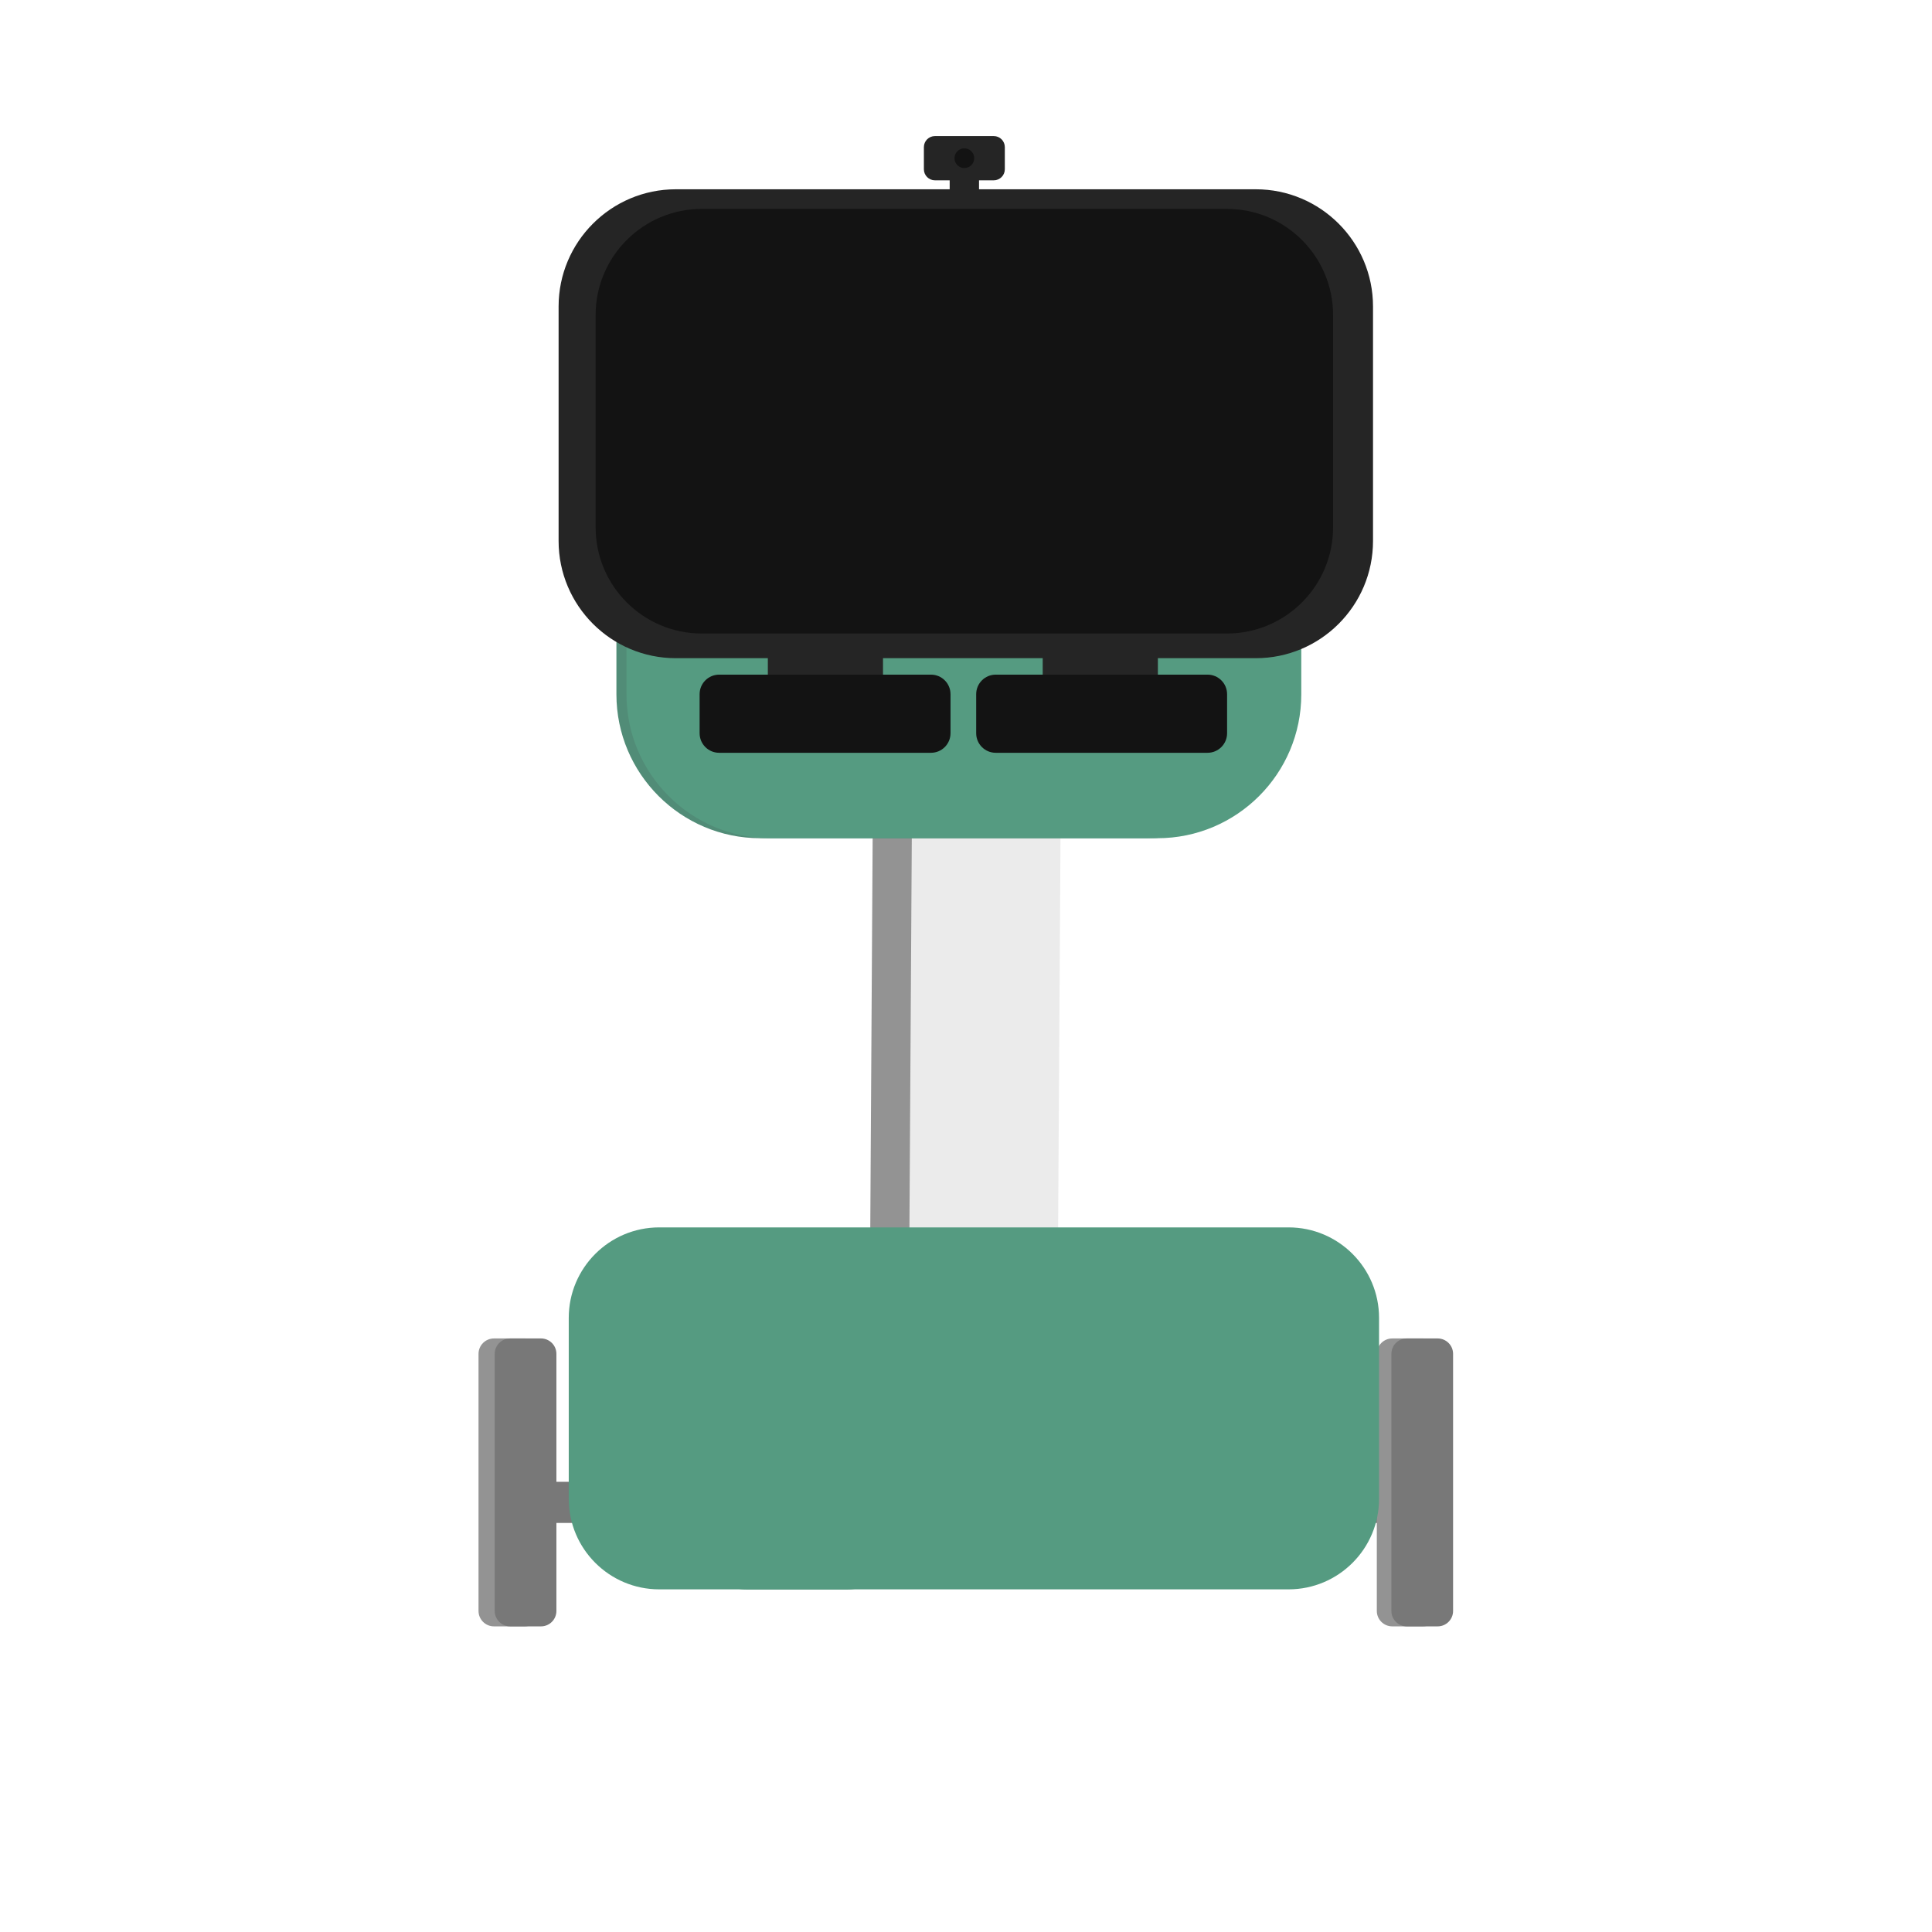
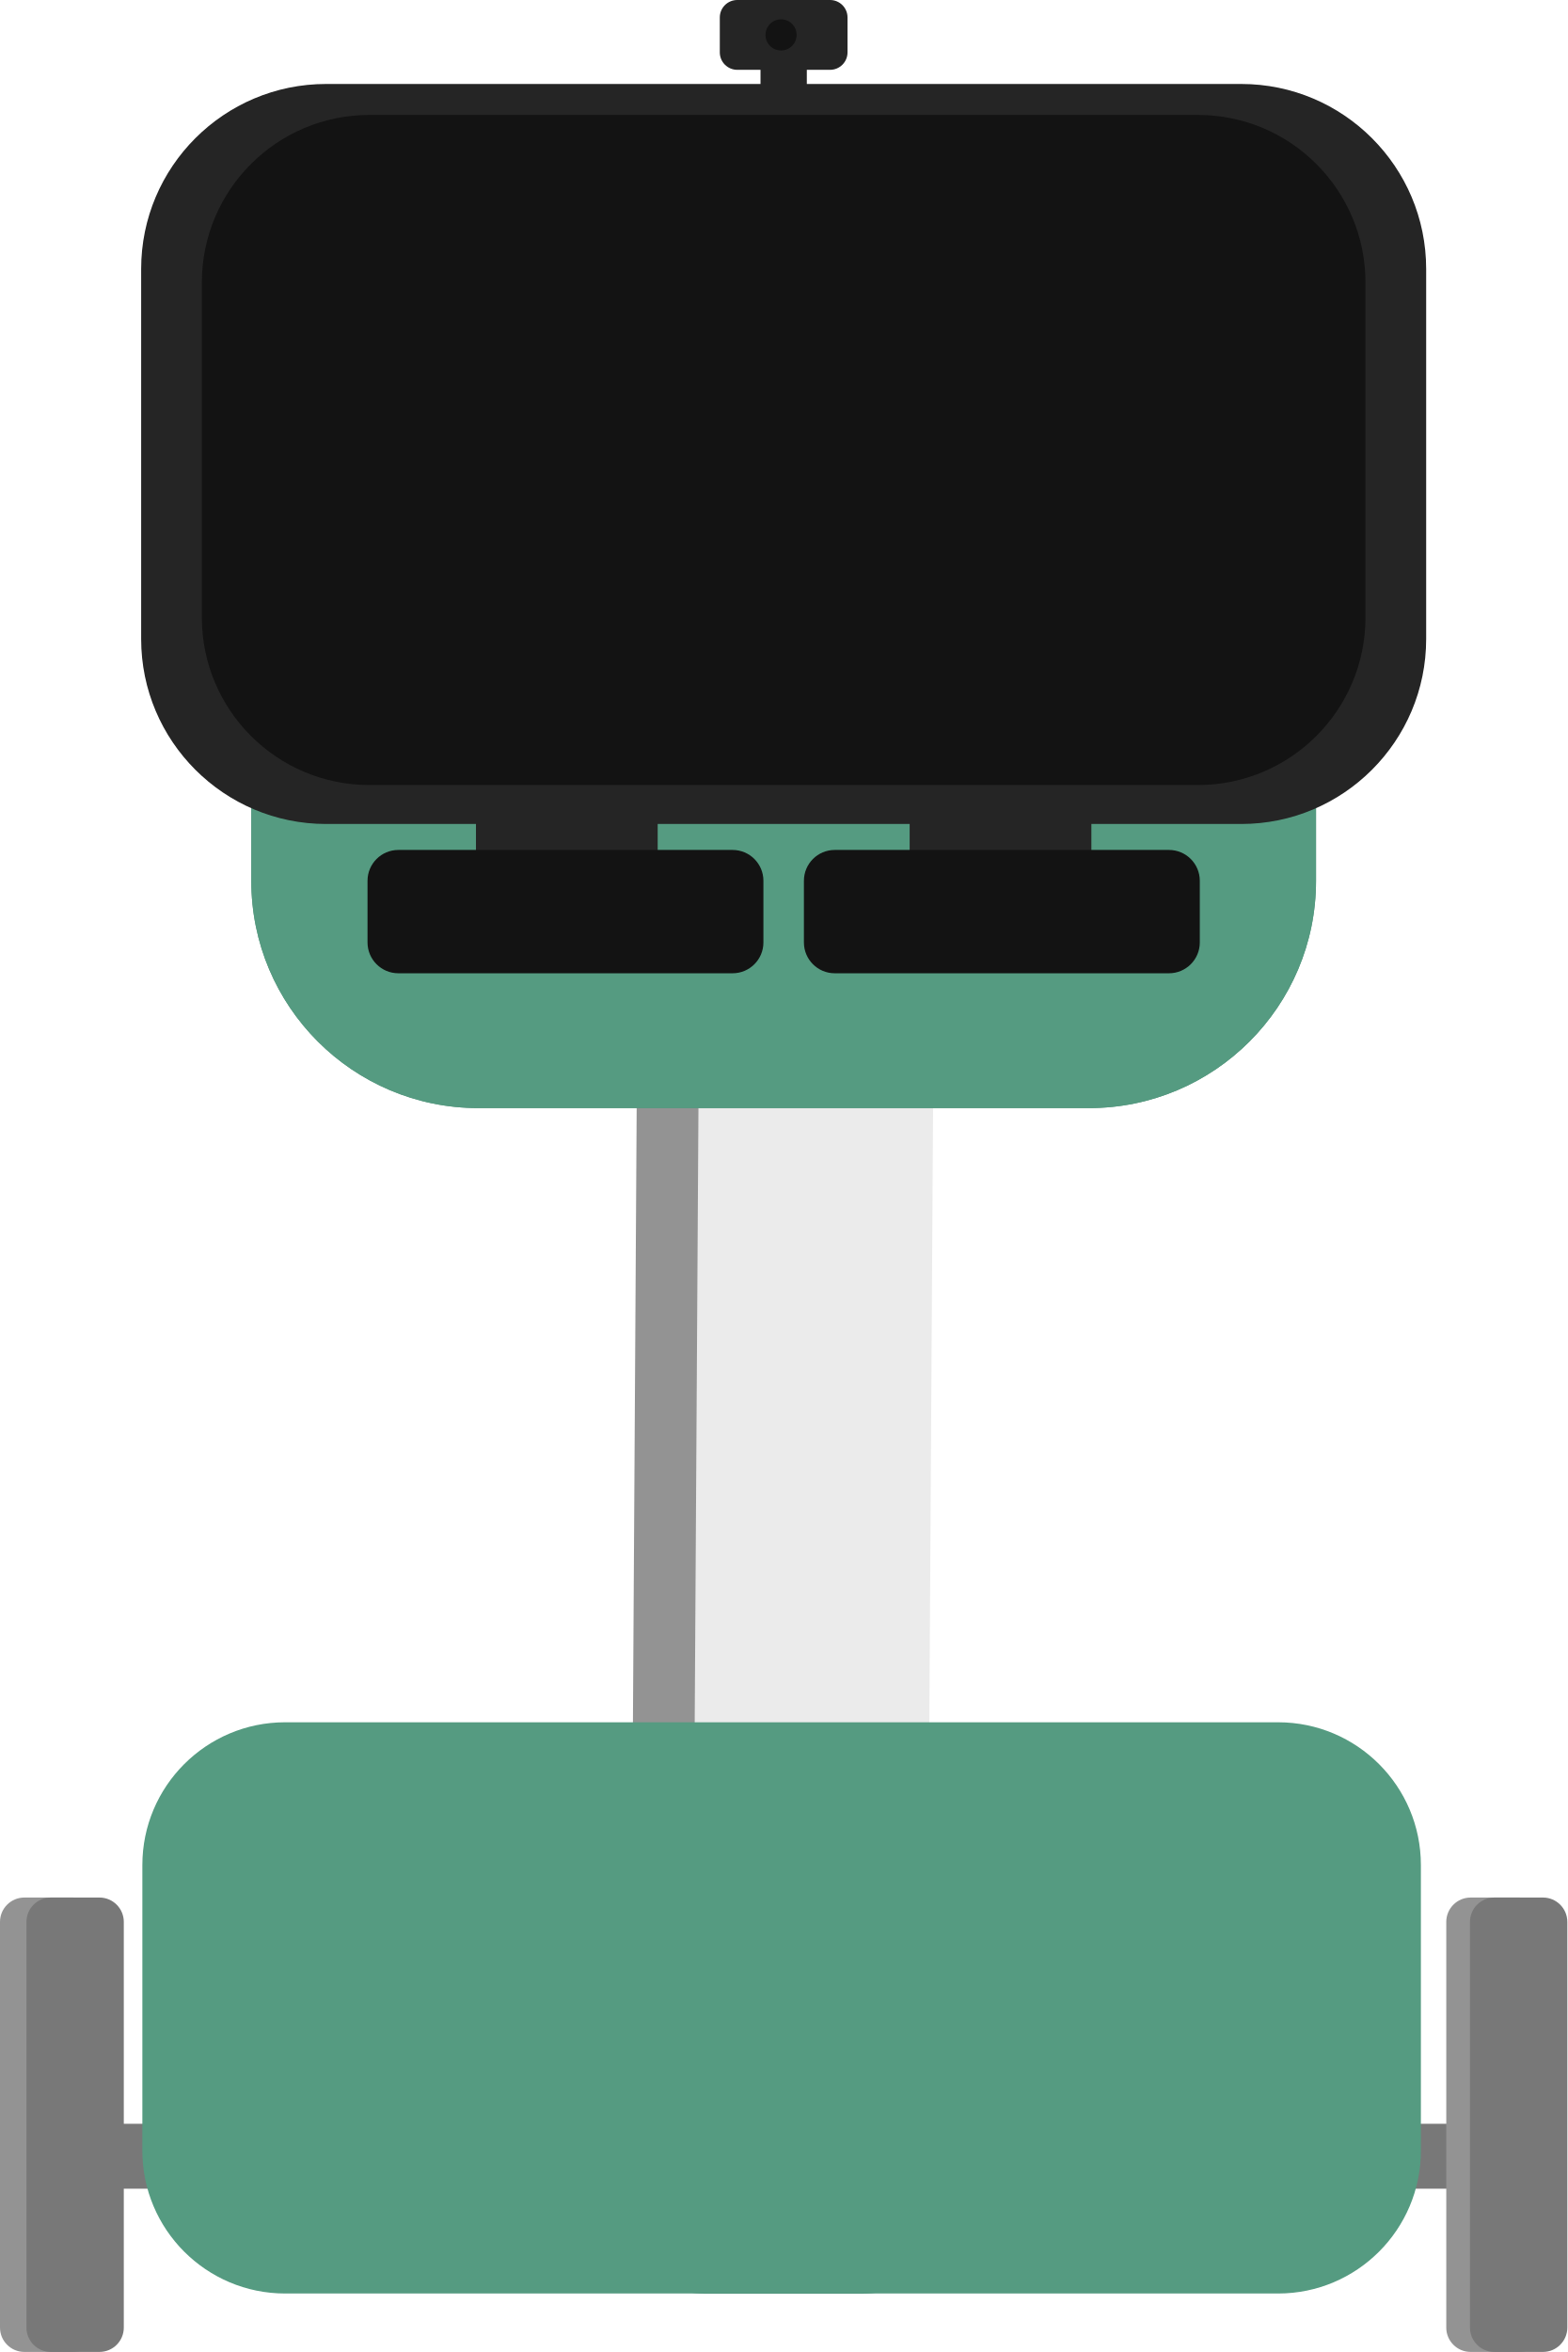
- <svg xmlns="http://www.w3.org/2000/svg" width="100%" height="100%" viewBox="0 0 3334 3334" version="1.1" xml:space="preserve" style="fill-rule:evenodd;clip-rule:evenodd;stroke-linejoin:round;stroke-miterlimit:2;">
+ <svg xmlns="http://www.w3.org/2000/svg" width="100%" height="100%" viewBox="0 0 7143 10716" version="1.1" xml:space="preserve" style="fill-rule:evenodd;clip-rule:evenodd;stroke-linejoin:round;stroke-miterlimit:2;">
  <g>
-     <path d="M1757.29,2302.87l-256.09,-84.207l6.869,-1128.29l256.634,-5.067l-7.413,1217.56Z" style="fill:#939393;" />
-     <path d="M1824.72,2325.04l-256.091,-84.207l6.87,-1128.29l256.634,-5.066l-7.413,1217.56Z" style="fill:#ebebeb;" />
+     <path d="M3948.78,8616.88l-1067.04,-350.862l28.621,-4701.21l1069.31,-21.112l-30.888,5073.17l0,0.016Z" style="fill:#939393;" />
+     <path d="M4229.74,8709.26l-1067.05,-350.862l28.625,-4701.21l1069.31,-21.108l-30.887,5073.17l-0,0.012Z" style="fill:#ebebeb;" />
  </g>
+   <path d="M4293.11,9125.68c-0,-199.221 -161.746,-360.967 -360.967,-360.967l-721.933,0c-199.221,0 -360.967,161.746 -360.967,360.967l0,963.85c0,199.221 161.746,360.962 360.967,360.962l721.933,0.001c199.221,-0.001 360.967,-161.742 360.967,-360.963l-0,-963.85Z" style="fill:#518c77;" />
  <g>
-     <path d="M1548.52,2424.98c-0,-47.813 -38.819,-86.632 -86.632,-86.632l-173.264,0c-47.813,0 -86.632,38.819 -86.632,86.632l0,231.324c0,47.813 38.819,86.631 86.632,86.631l173.264,0c47.813,0 86.632,-38.818 86.632,-86.631l-0,-231.324Z" style="fill:#518c77;" />
+     <rect x="323.404" y="9676.26" width="6269.92" height="295.75" style="fill:#787878;" />
+     <path d="M6475.03,8497.55c0,-359.104 -291.545,-650.65 -650.65,-650.65l-4525,0c-359.104,0 -650.65,291.546 -650.65,650.65l0,1301.3c0,359.104 291.546,650.654 650.65,650.654l4525,0c359.105,0 650.65,-291.55 650.65,-650.654l0,-1301.3Z" style="fill:#559b81;" />
+     <path d="M443.625,8756.34c0,-61.213 -49.696,-110.909 -110.908,-110.909l-221.813,0c-61.208,0 -110.904,49.696 -110.904,110.909l0,1848.44c0,61.213 49.696,110.909 110.904,110.909l221.813,-0c61.212,-0 110.908,-49.696 110.908,-110.909l0,-1848.44Z" style="fill:#939393;" />
+     <path d="M564.171,8756.34c-0,-61.213 -49.696,-110.909 -110.908,-110.909l-221.813,0c-61.212,0 -110.908,49.696 -110.908,110.909l-0,1848.44c-0,61.213 49.696,110.909 110.908,110.909l221.813,-0c61.212,-0 110.908,-49.696 110.908,-110.909l-0,-1848.44Z" style="fill:#787878;" />
+     <path d="M7034.32,8756.34c0,-61.213 -49.696,-110.909 -110.908,-110.909l-221.813,0c-61.208,0 -110.904,49.696 -110.904,110.909l0,1848.44c0,61.213 49.696,110.909 110.904,110.909l221.813,-0c61.212,-0 110.908,-49.696 110.908,-110.909l0,-1848.44Z" style="fill:#939393;" />
+     <path d="M7142.36,8756.34c-0,-61.213 -49.696,-110.909 -110.908,-110.909l-221.813,0c-61.212,0 -110.908,49.696 -110.908,110.909l-0,1848.44c-0,61.213 49.696,110.909 110.908,110.909l221.813,-0c61.212,-0 110.908,-49.696 110.908,-110.909l-0,-1848.44Z" style="fill:#787878;" />
+   </g>
+   <path d="M5997.18,1944.4c0,-571.096 -463.654,-1034.75 -1034.75,-1034.75l-2782.51,0c-571.091,0 -1034.75,463.654 -1034.75,1034.75l-0,2069.5c-0,571.096 463.654,1034.75 1034.75,1034.75l2782.51,-0c571.091,-0 1034.75,-463.654 1034.75,-1034.75l0,-2069.5Z" style="fill:#518c77;" />
+   <g>
+     <path d="M5997.18,1944.4c0,-571.096 -463.654,-1034.75 -1034.75,-1034.75l-2782.5,0c-571.091,0 -1034.75,463.654 -1034.75,1034.75l0,2069.5c0,571.096 463.659,1034.75 1034.75,1034.75l2782.5,-0c571.096,-0 1034.75,-463.654 1034.75,-1034.75l0,-2069.5Z" style="fill:#559b81;" />
+     <path d="M6499.11,1225.49c-0,-465.205 -377.688,-842.892 -842.892,-842.892l-4170.08,-0c-465.204,-0 -842.892,377.687 -842.892,842.892l0,1685.78c0,465.204 377.688,842.891 842.892,842.891l4170.08,0c465.204,0 842.892,-377.687 842.892,-842.891l-0,-1685.78Z" style="fill:#252525;" />
    <g>
-       <rect x="903.399" y="2557.12" width="1504.78" height="70.98" style="fill:#787878;" />
-       <path d="M2482.41,2336.34c-0,-14.691 -11.927,-26.618 -26.618,-26.618l-53.235,0c-14.691,0 -26.617,11.927 -26.617,26.618l-0,443.626c-0,14.691 11.926,26.618 26.617,26.618l53.235,-0c14.691,-0 26.618,-11.927 26.618,-26.618l-0,-443.626Z" style="fill:#939393;" />
-       <path d="M2379.79,2274.23c0,-86.185 -69.971,-156.156 -156.156,-156.156l-1086,-0c-86.185,-0 -156.156,69.971 -156.156,156.156l-0,312.313c-0,86.185 69.971,156.157 156.156,156.157l1086,-0c86.185,-0 156.156,-69.972 156.156,-156.157l0,-312.313Z" style="fill:#559b81;" />
-       <path d="M932.252,2336.34c0,-14.691 -11.927,-26.618 -26.618,-26.618l-53.235,0c-14.69,0 -26.617,11.927 -26.617,26.618l-0,443.626c-0,14.691 11.927,26.618 26.617,26.618l53.235,-0c14.691,-0 26.618,-11.927 26.618,-26.618l0,-443.626Z" style="fill:#939393;" />
-       <path d="M960.183,2336.34c-0,-14.691 -11.927,-26.618 -26.618,-26.618l-53.235,0c-14.691,0 -26.618,11.927 -26.618,26.618l0,443.626c0,14.691 11.927,26.618 26.618,26.618l53.235,-0c14.691,-0 26.618,-11.927 26.618,-26.618l-0,-443.626Z" style="fill:#787878;" />
-       <path d="M2507.55,2336.34c-0,-14.691 -11.927,-26.618 -26.618,-26.618l-53.235,0c-14.691,0 -26.618,11.927 -26.618,26.618l0,443.626c0,14.691 11.927,26.618 26.618,26.618l53.235,-0c14.691,-0 26.618,-11.927 26.618,-26.618l-0,-443.626Z" style="fill:#787878;" />
+       <path d="M2997.05,3073.93c0,-114.258 -92.767,-207.025 -207.025,-207.025l-414.054,0c-114.258,0 -207.025,92.767 -207.025,207.025l-0,887.254c-0,114.263 92.767,207.025 207.025,207.025l414.054,0c114.258,0 207.025,-92.762 207.025,-207.025l0,-887.254Z" style="fill:#252525;" />
+       <path d="M4973.42,3044.35c0,-114.258 -92.767,-207.025 -207.025,-207.025l-414.054,0c-114.258,0 -207.025,92.767 -207.025,207.025l-0,887.254c-0,114.263 92.767,207.025 207.025,207.025l414.054,0c114.258,0 207.025,-92.762 207.025,-207.025l0,-887.254Z" style="fill:#252525;" />
    </g>
-     <path d="M2228.21,701.474c0,-137.063 -111.277,-248.34 -248.339,-248.34l-667.801,-0c-137.062,-0 -248.339,111.277 -248.339,248.34l-0,496.679c-0,137.063 111.277,248.34 248.339,248.34l667.801,-0c137.062,-0 248.339,-111.277 248.339,-248.34l0,-496.679Z" style="fill:#518c77;" />
+     <path d="M6222.48,1286.95c0,-421.25 -342,-763.254 -763.25,-763.254l-3776.09,0c-421.25,0 -763.25,342.004 -763.25,763.254l-0,1526.5c-0,421.25 342,763.254 763.25,763.254l3776.09,0c421.25,0 763.25,-342.004 763.25,-763.254l0,-1526.5Z" style="fill:#131313;" />
+     <path d="M3862.18,79.529c-0,-43.891 -35.634,-79.529 -79.53,-79.529l-422.945,0c-43.896,0 -79.53,35.638 -79.53,79.529l0,159.063c0,43.896 35.634,79.533 79.53,79.533l422.945,0c43.896,0 79.53,-35.637 79.53,-79.533l-0,-159.063Z" style="fill:#252525;" />
+     <path d="M3676.71,198.237c-0,-29.12 -23.642,-52.766 -52.763,-52.766l-105.529,-0c-29.121,-0 -52.763,23.646 -52.763,52.766l0,212.596c0,29.121 23.642,52.763 52.763,52.763l105.529,-0c29.121,-0 52.763,-23.642 52.763,-52.763l-0,-212.596Z" style="fill:#252525;" />
    <g>
-       <path d="M2245.59,701.474c-0,-137.063 -111.277,-248.34 -248.34,-248.34l-667.8,-0c-137.062,-0 -248.34,111.277 -248.34,248.34l0,496.679c0,137.063 111.278,248.34 248.34,248.34l667.8,-0c137.063,-0 248.34,-111.277 248.34,-248.34l-0,-496.679Z" style="fill:#559b81;" />
-       <path d="M2369.37,528.935c-0,-111.649 -90.645,-202.294 -202.294,-202.294l-1000.82,0c-111.649,0 -202.294,90.645 -202.294,202.294l0,404.587c0,111.649 90.645,202.294 202.294,202.294l1000.82,-0c111.649,-0 202.294,-90.645 202.294,-202.294l-0,-404.587Z" style="fill:#252525;" />
-       <path d="M1523.79,972.561c-0,-27.422 -22.264,-49.686 -49.686,-49.686l-99.373,0c-27.422,0 -49.686,22.264 -49.686,49.686l0,212.941c0,27.423 22.264,49.686 49.686,49.686l99.373,0c27.422,0 49.686,-22.263 49.686,-49.686l-0,-212.941Z" style="fill:#252525;" />
-       <path d="M1998.12,965.463c-0,-27.422 -22.264,-49.686 -49.686,-49.686l-99.373,0c-27.422,0 -49.686,22.264 -49.686,49.686l0,212.941c0,27.423 22.264,49.686 49.686,49.686l99.373,0c27.422,0 49.686,-22.263 49.686,-49.686l-0,-212.941Z" style="fill:#252525;" />
-       <path d="M2300.47,543.687c0,-101.1 -82.08,-183.181 -183.18,-183.181l-906.261,0c-101.1,0 -183.18,82.081 -183.18,183.181l-0,366.36c-0,101.1 82.08,183.181 183.18,183.181l906.261,-0c101.1,-0 183.18,-82.081 183.18,-183.181l0,-366.36Z" style="fill:#131313;" />
-       <path d="M1734,253.905c0,-10.534 -8.552,-19.087 -19.087,-19.087l-101.507,0c-10.535,0 -19.087,8.553 -19.087,19.087l-0,38.175c-0,10.535 8.552,19.088 19.087,19.088l101.507,-0c10.535,-0 19.087,-8.553 19.087,-19.088l0,-38.175Z" style="fill:#252525;" />
-       <path d="M1689.48,282.395c-0,-6.989 -5.674,-12.664 -12.663,-12.664l-25.327,0c-6.989,0 -12.663,5.675 -12.663,12.664l0,51.023c0,6.989 5.674,12.663 12.663,12.663l25.327,0c6.989,0 12.663,-5.674 12.663,-12.663l-0,-51.023Z" style="fill:#252525;" />
-       <path d="M1640.28,1197.92c0,-18.609 -15.107,-33.716 -33.715,-33.716l-365.548,-0c-18.608,-0 -33.716,15.107 -33.716,33.716l0,67.431c0,18.608 15.108,33.715 33.716,33.715l365.548,0c18.608,0 33.715,-15.107 33.715,-33.715l0,-67.431Z" style="fill:#131313;" />
-       <path d="M2117.55,1197.92c-0,-18.609 -15.107,-33.716 -33.716,-33.716l-365.548,-0c-18.608,-0 -33.715,15.107 -33.715,33.716l-0,67.431c-0,18.608 15.107,33.715 33.715,33.715l365.548,0c18.609,0 33.716,-15.107 33.716,-33.715l-0,-67.431Z" style="fill:#131313;" />
-       <circle cx="1664.15" cy="272.993" r="17.02" style="fill:#131313;" />
+       <path d="M3478.91,4012.93c-0,-77.537 -62.946,-140.483 -140.48,-140.483l-1523.12,-0c-77.534,-0 -140.484,62.946 -140.484,140.483l0,280.963c0,77.533 62.95,140.479 140.484,140.479l1523.12,-0c77.534,-0 140.48,-62.946 140.48,-140.479l-0,-280.963Z" style="fill:#131313;" />
+       <path d="M5467.53,4012.93c-0,-77.537 -62.946,-140.483 -140.484,-140.483l-1523.12,-0c-77.534,-0 -140.48,62.946 -140.48,140.483l0,280.963c0,77.533 62.946,140.479 140.48,140.479l1523.12,-0c77.538,-0 140.484,-62.946 140.484,-140.479l-0,-280.963Z" style="fill:#131313;" />
    </g>
+     <circle cx="3559.31" cy="159.063" r="70.917" style="fill:#131313;" />
  </g>
</svg>
